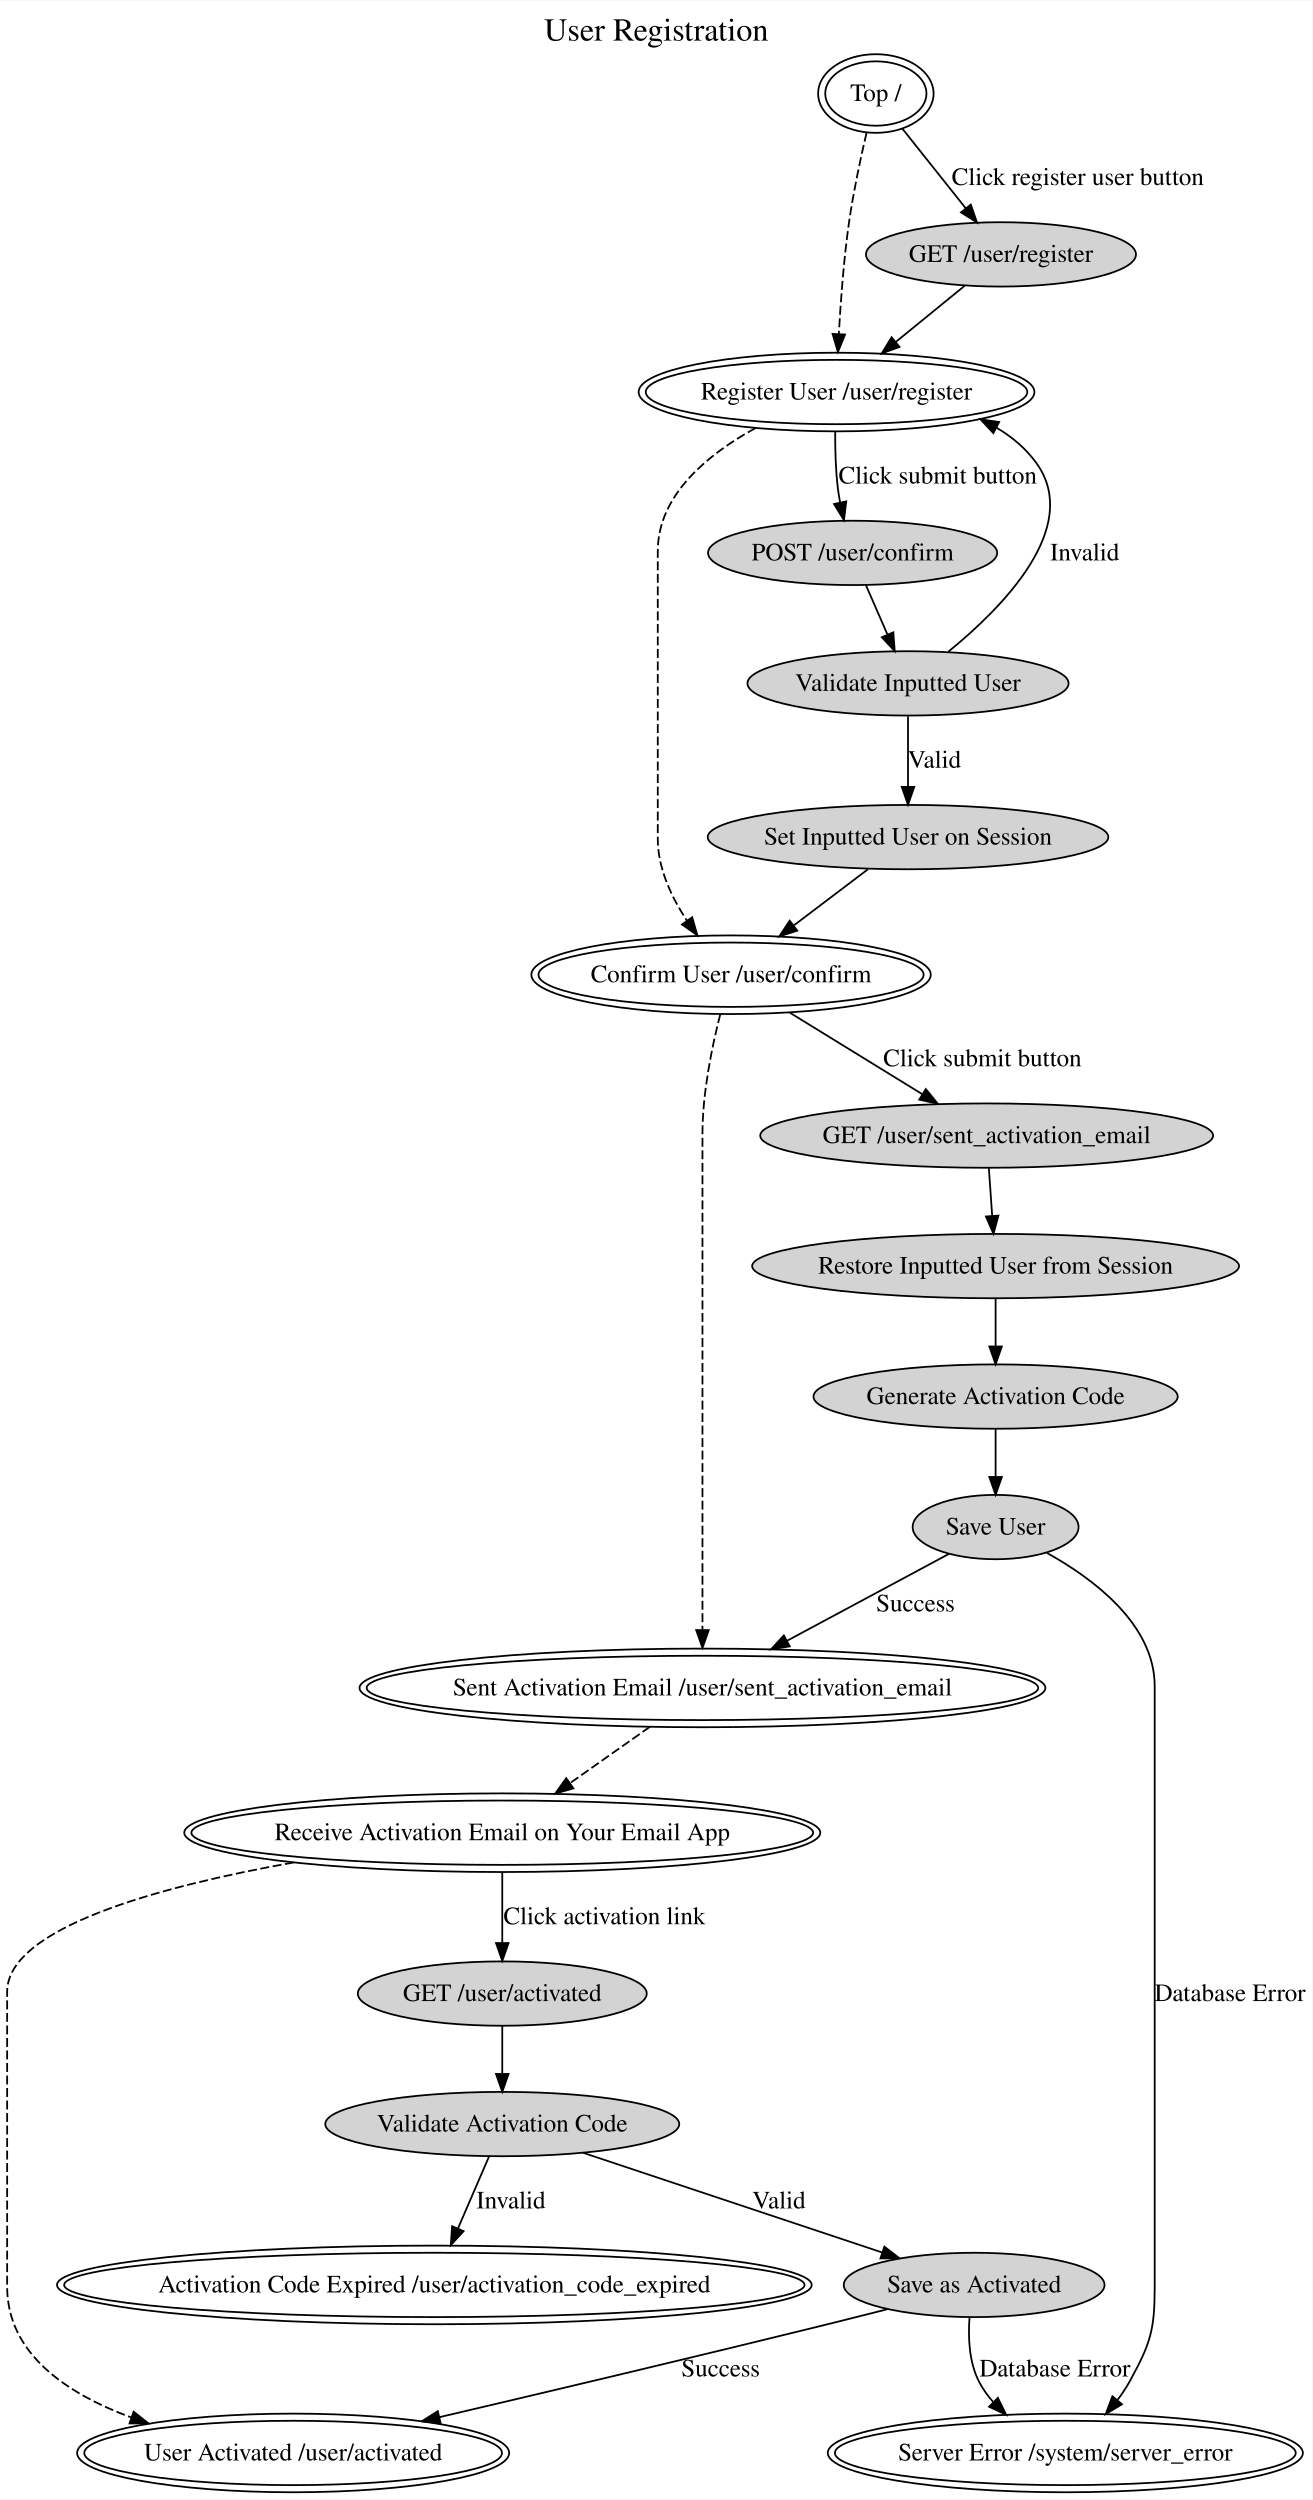
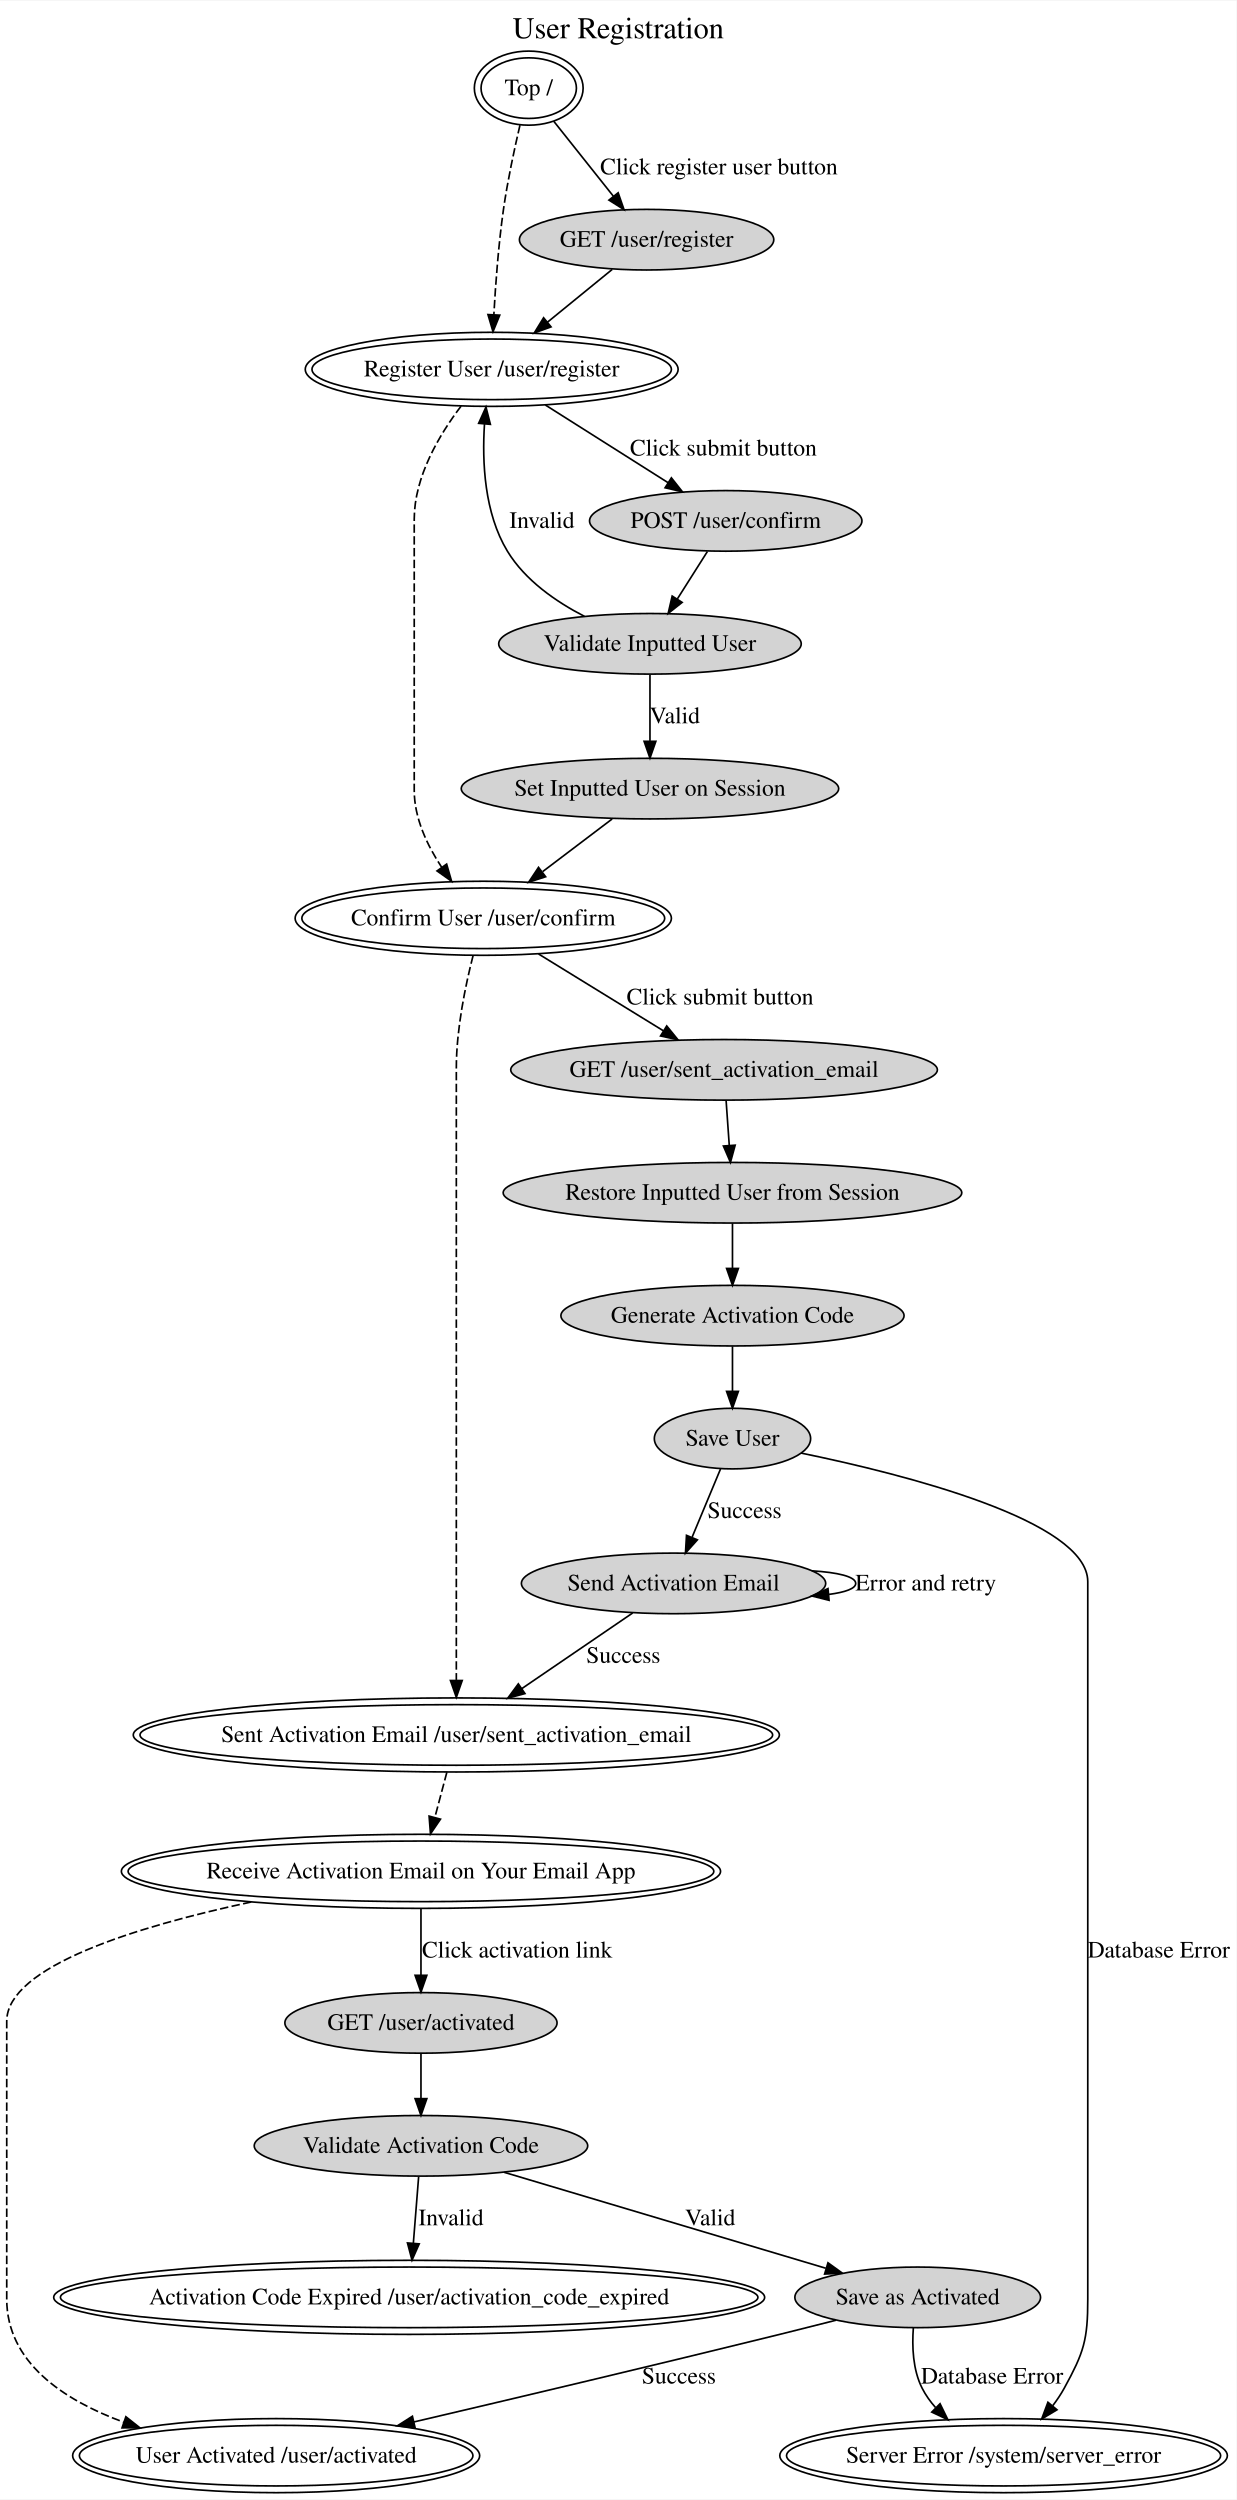
- <svg xmlns="http://www.w3.org/2000/svg" width="734pt" height="1398pt" viewBox="0.00 0.00 734.34 1398.00">
-   <g id="graph0" class="graph" transform="scale(1 1) rotate(0) translate(4 1394)">
-     <polygon fill="white" stroke="none" points="-4,4 -4,-1394 730.342,-1394 730.342,4 -4,4" />
-     <text text-anchor="middle" x="363.171" y="-1371.6" font-family="Times,serif" font-size="18.00">User Registration</text>
+ <svg xmlns="http://www.w3.org/2000/svg" width="734pt" height="1484pt" viewBox="0.00 0.00 734.34 1484.00">
+   <g id="graph0" class="graph" transform="scale(1 1) rotate(0) translate(4 1480)">
+     <polygon fill="white" stroke="none" points="-4,4 -4,-1480 730.342,-1480 730.342,4 -4,4" />
+     <text text-anchor="middle" x="363.171" y="-1457.6" font-family="Times,serif" font-size="18.00">User Registration</text>
    <g id="node1" class="node">
+       <ellipse fill="none" stroke="black" cx="239" cy="-116" rx="207.107" ry="18" />
+       <ellipse fill="none" stroke="black" cx="239" cy="-116" rx="211.103" ry="22" />
+       <text text-anchor="middle" x="239" y="-111.8" font-family="Times,serif" font-size="14.00">Activation Code Expired /user/activation_code_expired</text>
+     </g>
+     <g id="node2" class="node">
+       <ellipse fill="none" stroke="black" cx="246" cy="-369" rx="173.909" ry="18" />
+       <ellipse fill="none" stroke="black" cx="246" cy="-369" rx="177.913" ry="22" />
+       <text text-anchor="middle" x="246" y="-364.8" font-family="Times,serif" font-size="14.00">Receive Activation Email on Your Email App </text>
+     </g>
+     <g id="node6" class="node">
      <ellipse fill="none" stroke="black" cx="160" cy="-22" rx="116.858" ry="18" />
      <ellipse fill="none" stroke="black" cx="160" cy="-22" rx="120.864" ry="22" />
      <text text-anchor="middle" x="160" y="-17.8" font-family="Times,serif" font-size="14.00">User Activated /user/activated</text>
    </g>
-     <g id="node2" class="node">
-       <ellipse fill="none" stroke="black" cx="405" cy="-849" rx="107.742" ry="18" />
-       <ellipse fill="none" stroke="black" cx="405" cy="-849" rx="111.737" ry="22" />
-       <text text-anchor="middle" x="405" y="-844.8" font-family="Times,serif" font-size="14.00">Confirm User /user/confirm</text>
-     </g>
-     <g id="node7" class="node">
-       <ellipse fill="none" stroke="black" cx="389" cy="-450" rx="187.848" ry="18" />
-       <ellipse fill="none" stroke="black" cx="389" cy="-450" rx="191.852" ry="22" />
-       <text text-anchor="middle" x="389" y="-445.8" font-family="Times,serif" font-size="14.00">Sent Activation Email /user/sent_activation_email</text>
-     </g>
    <g id="edge1" class="edge">
-       <path fill="none" stroke="black" stroke-dasharray="5,2" d="M398.951,-826.857C394.42,-809.152 389,-783.137 389,-760 389,-760 389,-760 389,-539 389,-520.326 389,-499.424 389,-482.678" />
-       <polygon fill="black" stroke="black" points="392.5,-482.339 389,-472.339 385.5,-482.339 392.5,-482.339" />
-     </g>
-     <g id="node9" class="node">
-       <ellipse fill="lightgrey" stroke="black" cx="548" cy="-759" rx="126.701" ry="18" />
-       <text text-anchor="middle" x="548" y="-754.8" font-family="Times,serif" font-size="14.00">GET /user/sent_activation_email</text>
+       <path fill="none" stroke="black" stroke-dasharray="5,2" d="M145.233,-350.808C77.296,-336.255 0,-312.545 0,-280 0,-280 0,-280 0,-115 0,-77.644 33.182,-55.232 69.324,-41.901" />
+       <polygon fill="black" stroke="black" points="70.751,-45.111 79.062,-38.54 68.468,-38.494 70.751,-45.111" />
+     </g>
+     <g id="node13" class="node">
+       <ellipse fill="lightgrey" stroke="black" cx="246" cy="-279" rx="80.83" ry="18" />
+       <text text-anchor="middle" x="246" y="-274.8" font-family="Times,serif" font-size="14.00">GET /user/activated</text>
    </g>
    <g id="edge6" class="edge">
-       <path fill="none" stroke="black" d="M437.807,-827.811C459.937,-814.193 489.143,-796.22 511.927,-782.199" />
-       <polygon fill="black" stroke="black" points="513.947,-785.065 520.629,-776.844 510.278,-779.104 513.947,-785.065" />
-       <text text-anchor="middle" x="545.614" y="-797.8" font-family="Times,serif" font-size="14.00">Click submit button</text>
+       <path fill="none" stroke="black" d="M246,-346.698C246,-334.855 246,-319.992 246,-307.304" />
+       <polygon fill="black" stroke="black" points="249.5,-307.271 246,-297.271 242.5,-307.271 249.5,-307.271" />
+       <text text-anchor="middle" x="303.155" y="-317.8" font-family="Times,serif" font-size="14.00">Click activation link</text>
    </g>
    <g id="node3" class="node">
-       <ellipse fill="none" stroke="black" cx="486" cy="-1342" rx="28.317" ry="18" />
-       <ellipse fill="none" stroke="black" cx="486" cy="-1342" rx="32.306" ry="22" />
-       <text text-anchor="middle" x="486" y="-1337.8" font-family="Times,serif" font-size="14.00">Top /</text>
-     </g>
-     <g id="node6" class="node">
-       <ellipse fill="none" stroke="black" cx="464" cy="-1175" rx="106.73" ry="18" />
-       <ellipse fill="none" stroke="black" cx="464" cy="-1175" rx="110.725" ry="22" />
-       <text text-anchor="middle" x="464" y="-1170.8" font-family="Times,serif" font-size="14.00">Register User /user/register</text>
-     </g>
-     <g id="edge2" class="edge">
-       <path fill="none" stroke="black" stroke-dasharray="5,2" d="M480.792,-1320.01C477.495,-1305.94 473.412,-1286.96 471,-1270 468.053,-1249.28 466.303,-1225.8 465.29,-1207.49" />
-       <polygon fill="black" stroke="black" points="468.779,-1207.18 464.776,-1197.37 461.788,-1207.53 468.779,-1207.18" />
-     </g>
-     <g id="node12" class="node">
-       <ellipse fill="lightgrey" stroke="black" cx="556" cy="-1252" rx="75.535" ry="18" />
-       <text text-anchor="middle" x="556" y="-1247.8" font-family="Times,serif" font-size="14.00">GET /user/register</text>
-     </g>
-     <g id="edge7" class="edge">
-       <path fill="none" stroke="black" d="M500.845,-1322.34C511.178,-1309.35 525.066,-1291.89 536.321,-1277.74" />
-       <polygon fill="black" stroke="black" points="539.11,-1279.86 542.596,-1269.85 533.632,-1275.5 539.11,-1279.86" />
-       <text text-anchor="middle" x="598.957" y="-1290.8" font-family="Times,serif" font-size="14.00">Click register user button</text>
-     </g>
-     <g id="node4" class="node">
-       <ellipse fill="none" stroke="black" cx="277" cy="-369" rx="173.909" ry="18" />
-       <ellipse fill="none" stroke="black" cx="277" cy="-369" rx="177.913" ry="22" />
-       <text text-anchor="middle" x="277" y="-364.8" font-family="Times,serif" font-size="14.00">Receive Activation Email on Your Email App </text>
-     </g>
-     <g id="edge3" class="edge">
-       <path fill="none" stroke="black" stroke-dasharray="5,2" d="M160.33,-352.36C84.628,-338.82 0,-315.7 0,-280 0,-280 0,-280 0,-115 0,-77.644 33.182,-55.232 69.324,-41.901" />
-       <polygon fill="black" stroke="black" points="70.751,-45.111 79.062,-38.54 68.468,-38.494 70.751,-45.111" />
-     </g>
-     <g id="node17" class="node">
-       <ellipse fill="lightgrey" stroke="black" cx="277" cy="-279" rx="80.83" ry="18" />
-       <text text-anchor="middle" x="277" y="-274.8" font-family="Times,serif" font-size="14.00">GET /user/activated</text>
-     </g>
-     <g id="edge8" class="edge">
-       <path fill="none" stroke="black" d="M277,-346.698C277,-334.855 277,-319.992 277,-307.304" />
-       <polygon fill="black" stroke="black" points="280.5,-307.271 277,-297.271 273.5,-307.271 280.5,-307.271" />
-       <text text-anchor="middle" x="334.155" y="-317.8" font-family="Times,serif" font-size="14.00">Click activation link</text>
-     </g>
-     <g id="node5" class="node">
      <ellipse fill="none" stroke="black" cx="592" cy="-22" rx="128.909" ry="18" />
      <ellipse fill="none" stroke="black" cx="592" cy="-22" rx="132.908" ry="22" />
      <text text-anchor="middle" x="592" y="-17.8" font-family="Times,serif" font-size="14.00">Server Error /system/server_error</text>
    </g>
+     <g id="node4" class="node">
+       <ellipse fill="none" stroke="black" cx="288" cy="-1261" rx="106.73" ry="18" />
+       <ellipse fill="none" stroke="black" cx="288" cy="-1261" rx="110.725" ry="22" />
+       <text text-anchor="middle" x="288" y="-1256.8" font-family="Times,serif" font-size="14.00">Register User /user/register</text>
+     </g>
+     <g id="node5" class="node">
+       <ellipse fill="none" stroke="black" cx="283" cy="-935" rx="107.742" ry="18" />
+       <ellipse fill="none" stroke="black" cx="283" cy="-935" rx="111.737" ry="22" />
+       <text text-anchor="middle" x="283" y="-930.8" font-family="Times,serif" font-size="14.00">Confirm User /user/confirm</text>
+     </g>
+     <g id="edge2" class="edge">
+       <path fill="none" stroke="black" stroke-dasharray="5,2" d="M269.82,-1239.16C256.962,-1222.25 242,-1197.17 242,-1172 242,-1172 242,-1172 242,-1011 242,-994.566 249.672,-978.316 258.379,-965.165" />
+       <polygon fill="black" stroke="black" points="261.242,-967.18 264.18,-957 255.535,-963.125 261.242,-967.18" />
+     </g>
+     <g id="node16" class="node">
+       <ellipse fill="lightgrey" stroke="black" cx="427" cy="-1171" rx="80.891" ry="18" />
+       <text text-anchor="middle" x="427" y="-1166.8" font-family="Times,serif" font-size="14.00">POST /user/confirm</text>
+     </g>
+     <g id="edge7" class="edge">
+       <path fill="none" stroke="black" d="M319.889,-1239.81C341.683,-1226.01 370.538,-1207.75 392.807,-1193.65" />
+       <polygon fill="black" stroke="black" points="394.718,-1196.58 401.295,-1188.27 390.974,-1190.67 394.718,-1196.58" />
+       <text text-anchor="middle" x="425.614" y="-1209.8" font-family="Times,serif" font-size="14.00">Click submit button</text>
+     </g>
+     <g id="node8" class="node">
+       <ellipse fill="none" stroke="black" cx="267" cy="-450" rx="187.848" ry="18" />
+       <ellipse fill="none" stroke="black" cx="267" cy="-450" rx="191.852" ry="22" />
+       <text text-anchor="middle" x="267" y="-445.8" font-family="Times,serif" font-size="14.00">Sent Activation Email /user/sent_activation_email</text>
+     </g>
+     <g id="edge3" class="edge">
+       <path fill="none" stroke="black" stroke-dasharray="5,2" d="M276.951,-912.857C272.42,-895.152 267,-869.137 267,-846 267,-846 267,-846 267,-539 267,-520.326 267,-499.424 267,-482.678" />
+       <polygon fill="black" stroke="black" points="270.5,-482.339 267,-472.339 263.5,-482.339 270.5,-482.339" />
+     </g>
+     <g id="node19" class="node">
+       <ellipse fill="lightgrey" stroke="black" cx="426" cy="-845" rx="126.701" ry="18" />
+       <text text-anchor="middle" x="426" y="-840.8" font-family="Times,serif" font-size="14.00">GET /user/sent_activation_email</text>
+     </g>
+     <g id="edge8" class="edge">
+       <path fill="none" stroke="black" d="M315.807,-913.811C337.937,-900.193 367.143,-882.22 389.927,-868.199" />
+       <polygon fill="black" stroke="black" points="391.947,-871.065 398.629,-862.844 388.278,-865.104 391.947,-871.065" />
+       <text text-anchor="middle" x="423.614" y="-883.8" font-family="Times,serif" font-size="14.00">Click submit button</text>
+     </g>
+     <g id="node7" class="node">
+       <ellipse fill="none" stroke="black" cx="310" cy="-1428" rx="28.317" ry="18" />
+       <ellipse fill="none" stroke="black" cx="310" cy="-1428" rx="32.306" ry="22" />
+       <text text-anchor="middle" x="310" y="-1423.8" font-family="Times,serif" font-size="14.00">Top /</text>
+     </g>
    <g id="edge4" class="edge">
-       <path fill="none" stroke="black" stroke-dasharray="5,2" d="M418.681,-1154.85C392.223,-1140.32 364,-1117.45 364,-1086 364,-1086 364,-1086 364,-925 364,-908.566 371.672,-892.316 380.379,-879.165" />
-       <polygon fill="black" stroke="black" points="383.242,-881.18 386.18,-871 377.535,-877.125 383.242,-881.18" />
+       <path fill="none" stroke="black" stroke-dasharray="5,2" d="M304.792,-1406.01C301.495,-1391.94 297.412,-1372.96 295,-1356 292.053,-1335.28 290.303,-1311.8 289.29,-1293.49" />
+       <polygon fill="black" stroke="black" points="292.779,-1293.18 288.776,-1283.37 285.788,-1293.53 292.779,-1293.18" />
+     </g>
+     <g id="node9" class="node">
+       <ellipse fill="lightgrey" stroke="black" cx="380" cy="-1338" rx="75.535" ry="18" />
+       <text text-anchor="middle" x="380" y="-1333.8" font-family="Times,serif" font-size="14.00">GET /user/register</text>
+     </g>
+     <g id="edge9" class="edge">
+       <path fill="none" stroke="black" d="M324.845,-1408.34C335.178,-1395.35 349.066,-1377.89 360.321,-1363.74" />
+       <polygon fill="black" stroke="black" points="363.11,-1365.86 366.596,-1355.85 357.632,-1361.5 363.11,-1365.86" />
+       <text text-anchor="middle" x="422.957" y="-1376.8" font-family="Times,serif" font-size="14.00">Click register user button</text>
+     </g>
+     <g id="edge5" class="edge">
+       <path fill="none" stroke="black" stroke-dasharray="5,2" d="M261.372,-427.829C259.183,-419.594 256.631,-409.993 254.242,-401.007" />
+       <polygon fill="black" stroke="black" points="257.595,-399.994 251.643,-391.229 250.83,-401.793 257.595,-399.994" />
+     </g>
+     <g id="edge10" class="edge">
+       <path fill="none" stroke="black" d="M359.582,-1320.36C348.272,-1311.13 333.936,-1299.45 321.069,-1288.96" />
+       <polygon fill="black" stroke="black" points="323.25,-1286.22 313.288,-1282.61 318.827,-1291.65 323.25,-1286.22" />
+     </g>
+     <g id="node10" class="node">
+       <ellipse fill="lightgrey" stroke="black" cx="246" cy="-206" rx="99.033" ry="18" />
+       <text text-anchor="middle" x="246" y="-201.8" font-family="Times,serif" font-size="14.00">Validate Activation Code</text>
+     </g>
+     <g id="edge12" class="edge">
+       <path fill="none" stroke="black" d="M244.617,-187.614C243.724,-176.389 242.537,-161.463 241.484,-148.226" />
+       <polygon fill="black" stroke="black" points="244.958,-147.766 240.676,-138.075 237.98,-148.321 244.958,-147.766" />
+       <text text-anchor="middle" x="263.828" y="-158.8" font-family="Times,serif" font-size="14.00">Invalid</text>
    </g>
    <g id="node14" class="node">
-       <ellipse fill="lightgrey" stroke="black" cx="473" cy="-1085" rx="80.891" ry="18" />
-       <text text-anchor="middle" x="473" y="-1080.8" font-family="Times,serif" font-size="14.00">POST /user/confirm</text>
-     </g>
-     <g id="edge9" class="edge">
-       <path fill="none" stroke="black" d="M463.264,-1152.78C463.195,-1143.06 463.488,-1131.41 464.772,-1121 465.087,-1118.45 465.512,-1115.82 466.005,-1113.2" />
-       <polygon fill="black" stroke="black" points="469.45,-1113.83 468.149,-1103.31 462.609,-1112.34 469.45,-1113.83" />
-       <text text-anchor="middle" x="520.614" y="-1123.8" font-family="Times,serif" font-size="14.00">Click submit button</text>
-     </g>
-     <g id="edge5" class="edge">
-       <path fill="none" stroke="black" stroke-dasharray="5,2" d="M359.573,-428.244C345.92,-418.613 329.524,-407.048 314.953,-396.77" />
-       <polygon fill="black" stroke="black" points="316.808,-393.796 306.619,-390.892 312.773,-399.516 316.808,-393.796" />
-     </g>
-     <g id="node8" class="node">
-       <ellipse fill="none" stroke="black" cx="239" cy="-116" rx="207.107" ry="18" />
-       <ellipse fill="none" stroke="black" cx="239" cy="-116" rx="211.103" ry="22" />
-       <text text-anchor="middle" x="239" y="-111.8" font-family="Times,serif" font-size="14.00">Activation Code Expired /user/activation_code_expired</text>
-     </g>
-     <g id="node16" class="node">
-       <ellipse fill="lightgrey" stroke="black" cx="553" cy="-686" rx="136.202" ry="18" />
-       <text text-anchor="middle" x="553" y="-681.8" font-family="Times,serif" font-size="14.00">Restore Inputted User from Session</text>
-     </g>
-     <g id="edge10" class="edge">
-       <path fill="none" stroke="black" d="M549.21,-740.813C549.775,-732.789 550.461,-723.047 551.094,-714.069" />
-       <polygon fill="black" stroke="black" points="554.59,-714.25 551.801,-704.029 547.607,-713.758 554.59,-714.25" />
-     </g>
-     <g id="node10" class="node">
-       <ellipse fill="lightgrey" stroke="black" cx="504" cy="-926" rx="112.081" ry="18" />
-       <text text-anchor="middle" x="504" y="-921.8" font-family="Times,serif" font-size="14.00">Set Inputted User on Session</text>
-     </g>
-     <g id="edge11" class="edge">
-       <path fill="none" stroke="black" d="M481.535,-907.981C469.346,-898.747 454.003,-887.123 440.26,-876.712" />
-       <polygon fill="black" stroke="black" points="442.037,-873.667 431.952,-870.418 437.809,-879.247 442.037,-873.667" />
-     </g>
-     <g id="node11" class="node">
      <ellipse fill="lightgrey" stroke="black" cx="541" cy="-116" rx="72.957" ry="18" />
      <text text-anchor="middle" x="541" y="-111.8" font-family="Times,serif" font-size="14.00">Save as Activated</text>
    </g>
-     <g id="edge12" class="edge">
+     <g id="edge11" class="edge">
+       <path fill="none" stroke="black" d="M295.376,-190.271C348.185,-174.518 431.705,-149.603 486.429,-133.279" />
+       <polygon fill="black" stroke="black" points="487.716,-136.547 496.299,-130.335 485.715,-129.839 487.716,-136.547" />
+       <text text-anchor="middle" x="417.776" y="-158.8" font-family="Times,serif" font-size="14.00">Valid</text>
+     </g>
+     <g id="node11" class="node">
+       <ellipse fill="lightgrey" stroke="black" cx="431" cy="-699" rx="101.906" ry="18" />
+       <text text-anchor="middle" x="431" y="-694.8" font-family="Times,serif" font-size="14.00">Generate Activation Code</text>
+     </g>
+     <g id="node17" class="node">
+       <ellipse fill="lightgrey" stroke="black" cx="431" cy="-626" rx="46.413" ry="18" />
+       <text text-anchor="middle" x="431" y="-621.8" font-family="Times,serif" font-size="14.00">Save User</text>
+     </g>
+     <g id="edge13" class="edge">
+       <path fill="none" stroke="black" d="M431,-680.813C431,-672.789 431,-663.047 431,-654.069" />
+       <polygon fill="black" stroke="black" points="434.5,-654.029 431,-644.029 427.5,-654.029 434.5,-654.029" />
+     </g>
+     <g id="node12" class="node">
+       <ellipse fill="lightgrey" stroke="black" cx="382" cy="-1098" rx="89.844" ry="18" />
+       <text text-anchor="middle" x="382" y="-1093.8" font-family="Times,serif" font-size="14.00">Validate Inputted User</text>
+     </g>
+     <g id="edge15" class="edge">
+       <path fill="none" stroke="black" d="M343.144,-1114.27C326.193,-1123 307.829,-1135.71 297.345,-1153 283.657,-1175.57 282.251,-1205.91 283.728,-1228.51" />
+       <polygon fill="black" stroke="black" points="280.253,-1228.95 284.61,-1238.61 287.227,-1228.34 280.253,-1228.95" />
+       <text text-anchor="middle" x="317.828" y="-1166.8" font-family="Times,serif" font-size="14.00">Invalid</text>
+     </g>
+     <g id="node15" class="node">
+       <ellipse fill="lightgrey" stroke="black" cx="382" cy="-1012" rx="112.081" ry="18" />
+       <text text-anchor="middle" x="382" y="-1007.8" font-family="Times,serif" font-size="14.00">Set Inputted User on Session</text>
+     </g>
+     <g id="edge14" class="edge">
+       <path fill="none" stroke="black" d="M382,-1079.6C382,-1068.26 382,-1053.23 382,-1040.32" />
+       <polygon fill="black" stroke="black" points="385.5,-1040.1 382,-1030.1 378.5,-1040.1 385.5,-1040.1" />
+       <text text-anchor="middle" x="396.776" y="-1050.8" font-family="Times,serif" font-size="14.00">Valid</text>
+     </g>
+     <g id="edge16" class="edge">
+       <path fill="none" stroke="black" d="M246,-260.813C246,-252.789 246,-243.047 246,-234.069" />
+       <polygon fill="black" stroke="black" points="249.5,-234.029 246,-224.029 242.5,-234.029 249.5,-234.029" />
+     </g>
+     <g id="edge18" class="edge">
+       <path fill="none" stroke="black" d="M538.419,-97.857C537.59,-87.007 538.056,-73.001 543.658,-62 545.752,-57.889 548.496,-54.063 551.614,-50.541" />
+       <polygon fill="black" stroke="black" points="554.269,-52.839 558.932,-43.326 549.354,-47.855 554.269,-52.839" />
+       <text text-anchor="middle" x="585.171" y="-64.8" font-family="Times,serif" font-size="14.00">Database Error</text>
+     </g>
+     <g id="edge17" class="edge">
      <path fill="none" stroke="black" d="M492.472,-102.422C481.476,-99.614 469.843,-96.676 459,-94 385.644,-75.899 301.948,-56.097 241.8,-42.016" />
      <polygon fill="black" stroke="black" points="242.514,-38.588 231.98,-39.718 240.92,-45.404 242.514,-38.588" />
      <text text-anchor="middle" x="399.162" y="-64.8" font-family="Times,serif" font-size="14.00">Success</text>
    </g>
-     <g id="edge13" class="edge">
-       <path fill="none" stroke="black" d="M538.419,-97.857C537.59,-87.007 538.056,-73.001 543.658,-62 545.752,-57.889 548.496,-54.063 551.614,-50.541" />
-       <polygon fill="black" stroke="black" points="554.269,-52.839 558.932,-43.326 549.354,-47.855 554.269,-52.839" />
-       <text text-anchor="middle" x="586.171" y="-64.8" font-family="Times,serif" font-size="14.00">Database Error</text>
-     </g>
-     <g id="edge14" class="edge">
-       <path fill="none" stroke="black" d="M535.582,-1234.36C524.272,-1225.13 509.936,-1213.45 497.069,-1202.96" />
-       <polygon fill="black" stroke="black" points="499.25,-1200.22 489.288,-1196.61 494.827,-1205.65 499.25,-1200.22" />
-     </g>
-     <g id="node13" class="node">
-       <ellipse fill="lightgrey" stroke="black" cx="553" cy="-613" rx="101.906" ry="18" />
-       <text text-anchor="middle" x="553" y="-608.8" font-family="Times,serif" font-size="14.00">Generate Activation Code</text>
-     </g>
-     <g id="node15" class="node">
-       <ellipse fill="lightgrey" stroke="black" cx="553" cy="-540" rx="46.413" ry="18" />
-       <text text-anchor="middle" x="553" y="-535.8" font-family="Times,serif" font-size="14.00">Save User</text>
-     </g>
-     <g id="edge15" class="edge">
-       <path fill="none" stroke="black" d="M553,-594.813C553,-586.789 553,-577.047 553,-568.069" />
-       <polygon fill="black" stroke="black" points="556.5,-568.029 553,-558.029 549.5,-568.029 556.5,-568.029" />
-     </g>
-     <g id="node19" class="node">
-       <ellipse fill="lightgrey" stroke="black" cx="504" cy="-1012" rx="89.844" ry="18" />
-       <text text-anchor="middle" x="504" y="-1007.8" font-family="Times,serif" font-size="14.00">Validate Inputted User</text>
-     </g>
-     <g id="edge16" class="edge">
-       <path fill="none" stroke="black" d="M480.504,-1066.81C484.084,-1058.62 488.446,-1048.62 492.436,-1039.48" />
-       <polygon fill="black" stroke="black" points="495.771,-1040.59 496.565,-1030.03 489.356,-1037.79 495.771,-1040.59" />
-     </g>
-     <g id="edge18" class="edge">
-       <path fill="none" stroke="black" d="M581.65,-525.553C607.668,-511.129 642,-485.549 642,-451 642,-451 642,-451 642,-115 642,-90.636 639.72,-83.359 628,-62 626.061,-58.466 623.733,-55 621.206,-51.684" />
+     <g id="edge19" class="edge">
+       <path fill="none" stroke="black" d="M359.535,-993.981C347.346,-984.747 332.003,-973.123 318.26,-962.712" />
+       <polygon fill="black" stroke="black" points="320.037,-959.667 309.952,-956.418 315.809,-965.247 320.037,-959.667" />
+     </g>
+     <g id="edge20" class="edge">
+       <path fill="none" stroke="black" d="M416.107,-1152.81C410.745,-1144.35 404.173,-1133.98 398.233,-1124.61" />
+       <polygon fill="black" stroke="black" points="401.103,-1122.6 392.793,-1116.03 395.19,-1126.35 401.103,-1122.6" />
+     </g>
+     <g id="edge22" class="edge">
+       <path fill="none" stroke="black" d="M471.683,-617.412C532.997,-604.799 642,-577.274 642,-541 642,-541 642,-541 642,-115 642,-90.636 639.72,-83.359 628,-62 626.061,-58.466 623.733,-55 621.206,-51.684" />
      <polygon fill="black" stroke="black" points="623.715,-49.228 614.622,-43.791 618.34,-53.712 623.715,-49.228" />
-       <text text-anchor="middle" x="684.171" y="-274.8" font-family="Times,serif" font-size="14.00">Database Error</text>
-     </g>
-     <g id="edge17" class="edge">
-       <path fill="none" stroke="black" d="M527.014,-525.056C502.704,-512.012 465.812,-492.216 436.285,-476.373" />
-       <polygon fill="black" stroke="black" points="437.847,-473.238 427.38,-471.594 434.537,-479.407 437.847,-473.238" />
-       <text text-anchor="middle" x="508.162" y="-492.8" font-family="Times,serif" font-size="14.00">Success</text>
-     </g>
-     <g id="edge19" class="edge">
-       <path fill="none" stroke="black" d="M553,-667.813C553,-659.789 553,-650.047 553,-641.069" />
-       <polygon fill="black" stroke="black" points="556.5,-641.029 553,-631.029 549.5,-641.029 556.5,-641.029" />
+       <text text-anchor="middle" x="684.171" y="-317.8" font-family="Times,serif" font-size="14.00">Database Error</text>
+     </g>
+     <g id="node20" class="node">
+       <ellipse fill="lightgrey" stroke="black" cx="396" cy="-540" rx="90.364" ry="18" />
+       <text text-anchor="middle" x="396" y="-535.8" font-family="Times,serif" font-size="14.00">Send Activation Email</text>
+     </g>
+     <g id="edge21" class="edge">
+       <path fill="none" stroke="black" d="M423.917,-608.001C419.078,-596.388 412.569,-580.765 407.053,-567.526" />
+       <polygon fill="black" stroke="black" points="410.149,-565.858 403.072,-557.973 403.688,-568.55 410.149,-565.858" />
+       <text text-anchor="middle" x="438.162" y="-578.8" font-family="Times,serif" font-size="14.00">Success</text>
    </g>
    <g id="node18" class="node">
-       <ellipse fill="lightgrey" stroke="black" cx="277" cy="-206" rx="99.033" ry="18" />
-       <text text-anchor="middle" x="277" y="-201.8" font-family="Times,serif" font-size="14.00">Validate Activation Code</text>
-     </g>
-     <g id="edge20" class="edge">
-       <path fill="none" stroke="black" d="M277,-260.813C277,-252.789 277,-243.047 277,-234.069" />
-       <polygon fill="black" stroke="black" points="280.5,-234.029 277,-224.029 273.5,-234.029 280.5,-234.029" />
-     </g>
-     <g id="edge22" class="edge">
-       <path fill="none" stroke="black" d="M269.673,-188.033C264.744,-176.619 258.105,-161.242 252.263,-147.715" />
-       <polygon fill="black" stroke="black" points="255.364,-146.067 248.187,-138.274 248.938,-148.842 255.364,-146.067" />
-       <text text-anchor="middle" x="281.828" y="-158.8" font-family="Times,serif" font-size="14.00">Invalid</text>
-     </g>
-     <g id="edge21" class="edge">
-       <path fill="none" stroke="black" d="M322.083,-189.972C368.514,-174.495 440.772,-150.409 489.444,-134.185" />
-       <polygon fill="black" stroke="black" points="490.772,-137.432 499.152,-130.949 488.558,-130.791 490.772,-137.432" />
-       <text text-anchor="middle" x="431.776" y="-158.8" font-family="Times,serif" font-size="14.00">Valid</text>
+       <ellipse fill="lightgrey" stroke="black" cx="431" cy="-772" rx="136.202" ry="18" />
+       <text text-anchor="middle" x="431" y="-767.8" font-family="Times,serif" font-size="14.00">Restore Inputted User from Session</text>
+     </g>
+     <g id="edge23" class="edge">
+       <path fill="none" stroke="black" d="M431,-753.813C431,-745.789 431,-736.047 431,-727.069" />
+       <polygon fill="black" stroke="black" points="434.5,-727.029 431,-717.029 427.5,-727.029 434.5,-727.029" />
    </g>
    <g id="edge24" class="edge">
-       <path fill="none" stroke="black" d="M526.544,-1029.73C556.14,-1053.77 601.502,-1099.12 576,-1135 570.096,-1143.31 562.288,-1149.86 553.532,-1155.03" />
-       <polygon fill="black" stroke="black" points="551.741,-1152.01 544.497,-1159.74 554.981,-1158.22 551.741,-1152.01" />
-       <text text-anchor="middle" x="602.828" y="-1080.8" font-family="Times,serif" font-size="14.00">Invalid</text>
-     </g>
-     <g id="edge23" class="edge">
-       <path fill="none" stroke="black" d="M504,-993.595C504,-982.257 504,-967.227 504,-954.315" />
-       <polygon fill="black" stroke="black" points="507.5,-954.095 504,-944.095 500.5,-954.095 507.5,-954.095" />
-       <text text-anchor="middle" x="518.776" y="-964.8" font-family="Times,serif" font-size="14.00">Valid</text>
+       <path fill="none" stroke="black" d="M427.21,-826.813C427.775,-818.789 428.461,-809.047 429.094,-800.069" />
+       <polygon fill="black" stroke="black" points="432.59,-800.25 429.801,-790.029 425.607,-799.758 432.59,-800.25" />
+     </g>
+     <g id="edge25" class="edge">
+       <path fill="none" stroke="black" d="M371.736,-522.448C353.18,-509.789 327.226,-492.084 305.797,-477.466" />
+       <polygon fill="black" stroke="black" points="307.764,-474.571 297.53,-471.827 303.819,-480.354 307.764,-474.571" />
+       <text text-anchor="middle" x="366.162" y="-492.8" font-family="Times,serif" font-size="14.00">Success</text>
+     </g>
+     <g id="edge26" class="edge">
+       <path fill="none" stroke="black" d="M478.081,-547.471C493.396,-546.551 504.182,-544.061 504.182,-540 504.182,-536.923 497.988,-534.748 488.322,-533.474" />
+       <polygon fill="black" stroke="black" points="488.36,-529.963 478.081,-532.529 487.717,-536.933 488.36,-529.963" />
+       <text text-anchor="middle" x="545.771" y="-535.8" font-family="Times,serif" font-size="14.00">Error and retry</text>
    </g>
  </g>
</svg>
